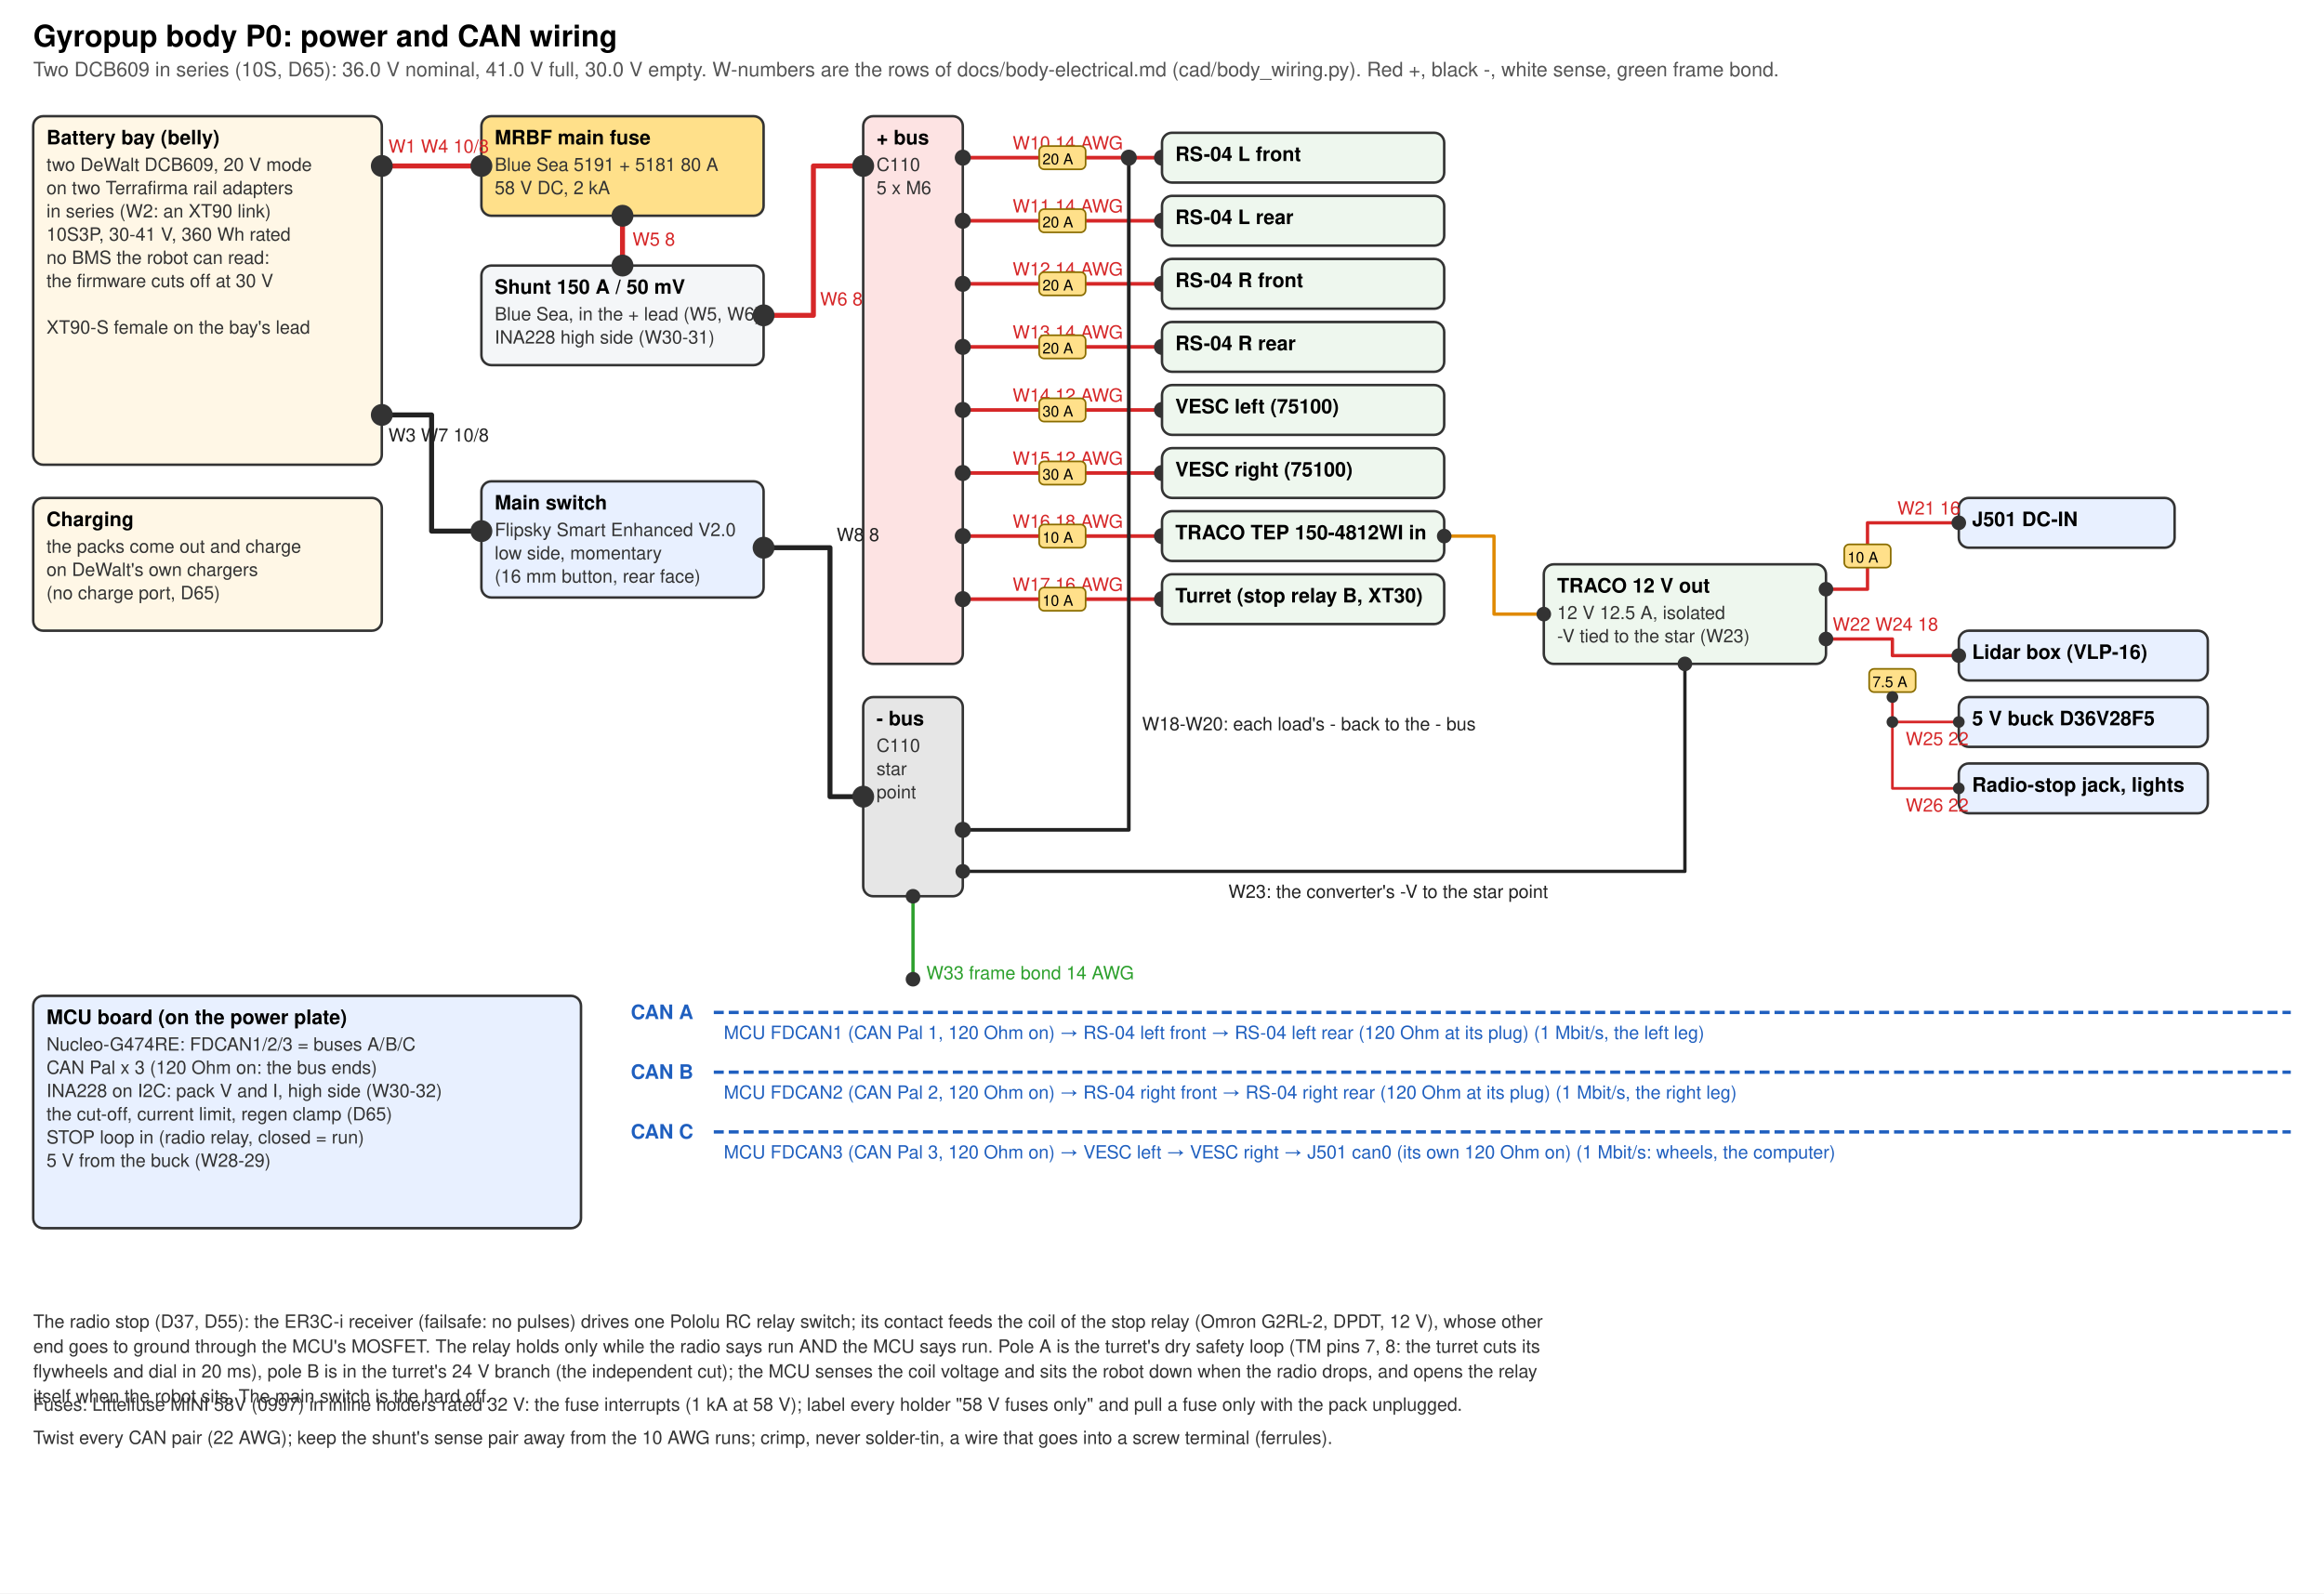
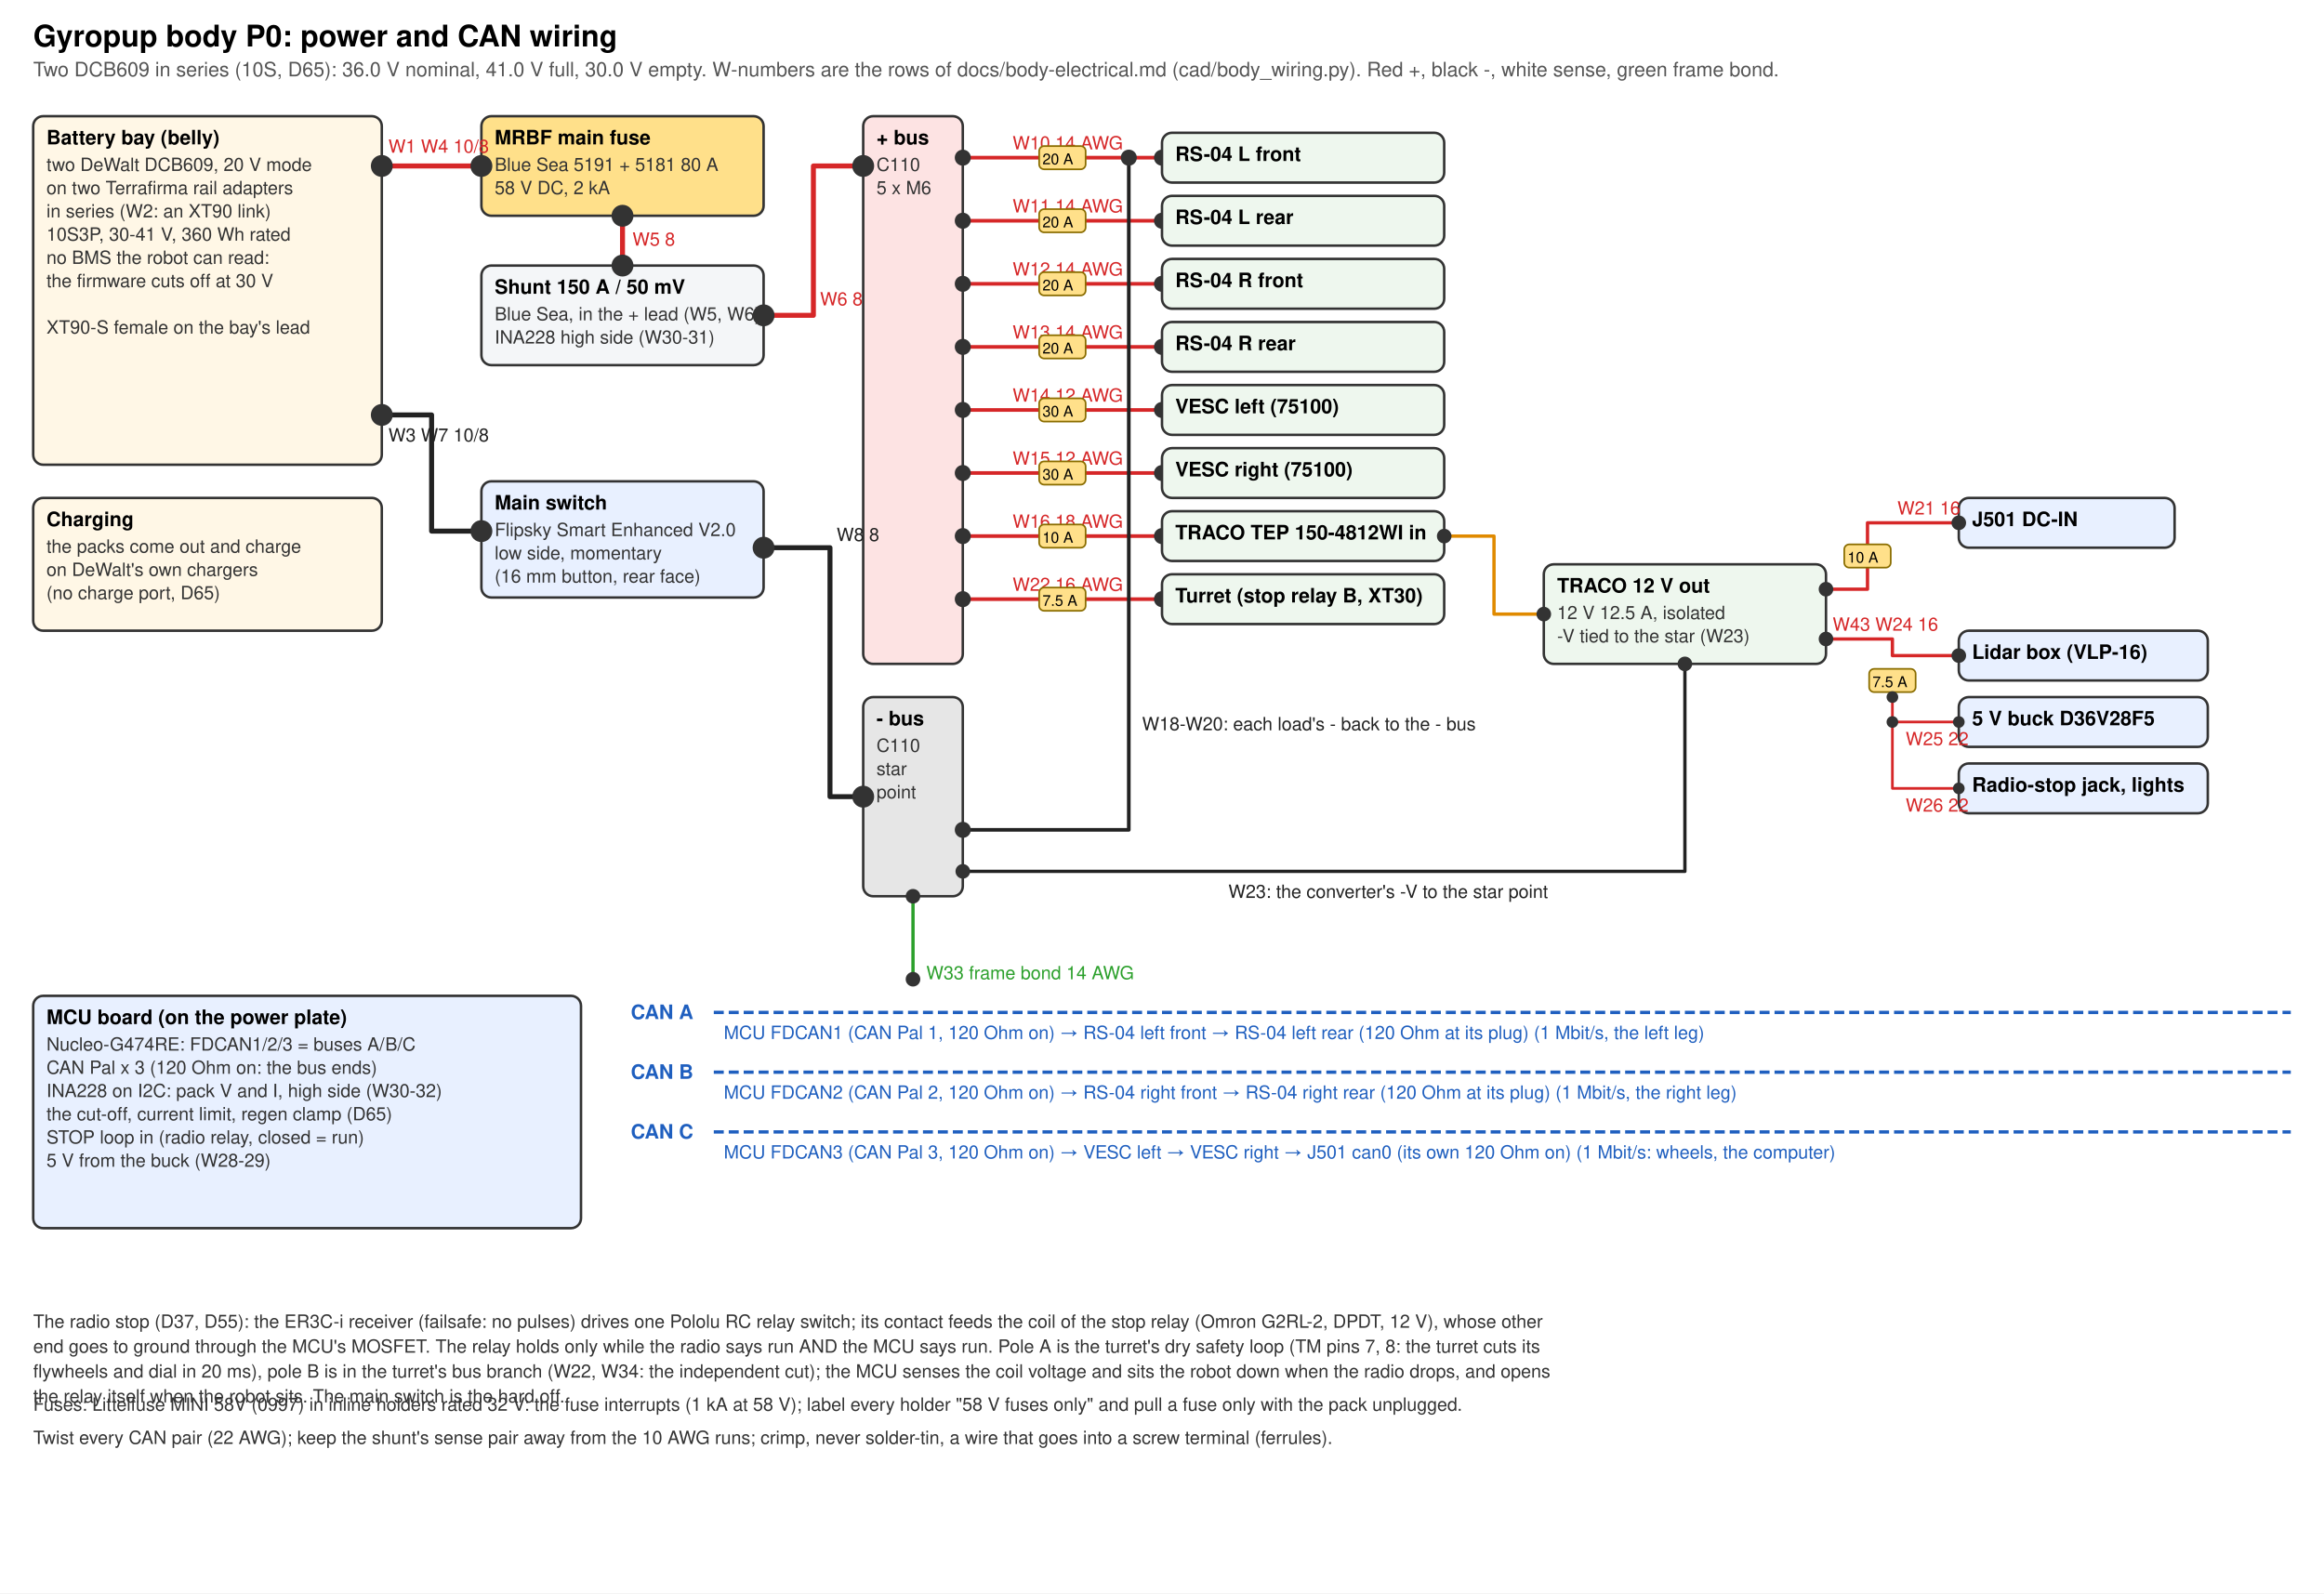
<svg xmlns="http://www.w3.org/2000/svg" width="1400" height="960" viewBox="0 0 1400 960" font-family="Helvetica, Arial, sans-serif" font-size="12">
  <rect width="100%" height="100%" fill="#ffffff" />
  <defs>
    <marker id="dot" markerWidth="6" markerHeight="6" refX="3" refY="3">
      <circle cx="3" cy="3" r="2.2" fill="#333" />
    </marker>
  </defs>
  <text x="20" y="28" font-size="18" font-weight="bold">Gyropup body P0: power and CAN wiring</text>
  <text x="20" y="46" fill="#555">Two DCB609 in series (10S, D65): 36.0 V nominal, 41.0 V full, 30.0 V empty. W-numbers are the rows of docs/body-electrical.md (cad/body_wiring.py). Red +, black -, white sense, green frame bond.</text>
  <rect x="20" y="70" width="210" height="210" rx="6" fill="#fff7e6" stroke="#333" stroke-width="1.5" />
  <text x="28" y="87" font-weight="bold">Battery bay (belly)</text>
  <text x="28" y="103" fill="#333" font-size="11">two DeWalt DCB609, 20 V mode</text>
  <text x="28" y="117" fill="#333" font-size="11">on two Terrafirma rail adapters</text>
  <text x="28" y="131" fill="#333" font-size="11">in series (W2: an XT90 link)</text>
  <text x="28" y="145" fill="#333" font-size="11">10S3P, 30-41 V, 360 Wh rated</text>
  <text x="28" y="159" fill="#333" font-size="11">no BMS the robot can read:</text>
  <text x="28" y="173" fill="#333" font-size="11">the firmware cuts off at 30 V</text>
  <text x="28" y="187" fill="#333" font-size="11" />
  <text x="28" y="201" fill="#333" font-size="11">XT90-S female on the bay's lead</text>
  <rect x="20" y="300" width="210" height="80" rx="6" fill="#fff7e6" stroke="#333" stroke-width="1.5" />
  <text x="28" y="317" font-weight="bold">Charging</text>
  <text x="28" y="333" fill="#333" font-size="11">the packs come out and charge</text>
  <text x="28" y="347" fill="#333" font-size="11">on DeWalt's own chargers</text>
  <text x="28" y="361" fill="#333" font-size="11">(no charge port, D65)</text>
  <rect x="290" y="70" width="170" height="60" rx="6" fill="#ffe08a" stroke="#333" stroke-width="1.5" />
  <text x="298" y="87" font-weight="bold">MRBF main fuse</text>
  <text x="298" y="103" fill="#333" font-size="11">Blue Sea 5191 + 5181 80 A</text>
  <text x="298" y="117" fill="#333" font-size="11">58 V DC, 2 kA</text>
  <rect x="290" y="160" width="170" height="60" rx="6" fill="#f4f6f8" stroke="#333" stroke-width="1.5" />
  <text x="298" y="177" font-weight="bold">Shunt 150 A / 50 mV</text>
  <text x="298" y="193" fill="#333" font-size="11">Blue Sea, in the + lead (W5, W6)</text>
  <text x="298" y="207" fill="#333" font-size="11">INA228 high side (W30-31)</text>
  <rect x="290" y="290" width="170" height="70" rx="6" fill="#e8f0ff" stroke="#333" stroke-width="1.5" />
  <text x="298" y="307" font-weight="bold">Main switch</text>
  <text x="298" y="323" fill="#333" font-size="11">Flipsky Smart Enhanced V2.0</text>
  <text x="298" y="337" fill="#333" font-size="11">low side, momentary</text>
  <text x="298" y="351" fill="#333" font-size="11">(16 mm button, rear face)</text>
  <rect x="520" y="70" width="60" height="330" rx="6" fill="#fde3e3" stroke="#333" stroke-width="1.5" />
  <text x="528" y="87" font-weight="bold">+ bus</text>
  <text x="528" y="103" fill="#333" font-size="11">C110</text>
  <text x="528" y="117" fill="#333" font-size="11">5 x M6</text>
  <rect x="520" y="420" width="60" height="120" rx="6" fill="#e6e6e6" stroke="#333" stroke-width="1.5" />
  <text x="528" y="437" font-weight="bold">- bus</text>
  <text x="528" y="453" fill="#333" font-size="11">C110</text>
  <text x="528" y="467" fill="#333" font-size="11">star</text>
  <text x="528" y="481" fill="#333" font-size="11">point</text>
  <polyline points="230,100 290,100" fill="none" stroke="#d62728" stroke-width="3.0" stroke-linejoin="round" marker-start="url(#dot)" marker-end="url(#dot)" />
  <text x="234" y="92" font-size="11" fill="#d62728">W1 W4 10/8</text>
  <polyline points="375,130 375,160" fill="none" stroke="#d62728" stroke-width="3.0" stroke-linejoin="round" marker-start="url(#dot)" marker-end="url(#dot)" />
  <text x="381" y="148" font-size="11" fill="#d62728">W5 8</text>
  <polyline points="460,190 490,190 490,100 520,100" fill="none" stroke="#d62728" stroke-width="3.0" stroke-linejoin="round" marker-start="url(#dot)" marker-end="url(#dot)" />
  <text x="494" y="184" font-size="11" fill="#d62728">W6 8</text>
  <polyline points="230,250 260,250 260,320 290,320" fill="none" stroke="#222" stroke-width="3.0" stroke-linejoin="round" marker-start="url(#dot)" marker-end="url(#dot)" />
  <text x="234" y="266" font-size="11" fill="#222">W3 W7 10/8</text>
  <polyline points="460,330 500,330 500,480 520,480" fill="none" stroke="#222" stroke-width="3.0" stroke-linejoin="round" marker-start="url(#dot)" marker-end="url(#dot)" />
  <text x="504" y="326" font-size="11" fill="#222">W8 8</text>
  <polyline points="580,95 700,95" fill="none" stroke="#d62728" stroke-width="2.2" stroke-linejoin="round" marker-start="url(#dot)" marker-end="url(#dot)" />
  <text x="610" y="90" font-size="11" fill="#d62728">W10 14 AWG</text>
  <rect x="626" y="88" width="28" height="14" rx="3" fill="#ffe08a" stroke="#8a6d00" />
  <text x="628" y="99" font-size="9">20 A</text>
  <rect x="700" y="80" width="170" height="30" rx="6" fill="#eef7ee" stroke="#333" stroke-width="1.5" />
  <text x="708" y="97" font-weight="bold">RS-04 L front</text>
  <polyline points="580,133 700,133" fill="none" stroke="#d62728" stroke-width="2.2" stroke-linejoin="round" marker-start="url(#dot)" marker-end="url(#dot)" />
  <text x="610" y="128" font-size="11" fill="#d62728">W11 14 AWG</text>
  <rect x="626" y="126" width="28" height="14" rx="3" fill="#ffe08a" stroke="#8a6d00" />
  <text x="628" y="137" font-size="9">20 A</text>
  <rect x="700" y="118" width="170" height="30" rx="6" fill="#eef7ee" stroke="#333" stroke-width="1.5" />
  <text x="708" y="135" font-weight="bold">RS-04 L rear</text>
  <polyline points="580,171 700,171" fill="none" stroke="#d62728" stroke-width="2.2" stroke-linejoin="round" marker-start="url(#dot)" marker-end="url(#dot)" />
  <text x="610" y="166" font-size="11" fill="#d62728">W12 14 AWG</text>
  <rect x="626" y="164" width="28" height="14" rx="3" fill="#ffe08a" stroke="#8a6d00" />
  <text x="628" y="175" font-size="9">20 A</text>
  <rect x="700" y="156" width="170" height="30" rx="6" fill="#eef7ee" stroke="#333" stroke-width="1.5" />
  <text x="708" y="173" font-weight="bold">RS-04 R front</text>
  <polyline points="580,209 700,209" fill="none" stroke="#d62728" stroke-width="2.2" stroke-linejoin="round" marker-start="url(#dot)" marker-end="url(#dot)" />
  <text x="610" y="204" font-size="11" fill="#d62728">W13 14 AWG</text>
  <rect x="626" y="202" width="28" height="14" rx="3" fill="#ffe08a" stroke="#8a6d00" />
  <text x="628" y="213" font-size="9">20 A</text>
  <rect x="700" y="194" width="170" height="30" rx="6" fill="#eef7ee" stroke="#333" stroke-width="1.5" />
  <text x="708" y="211" font-weight="bold">RS-04 R rear</text>
  <polyline points="580,247 700,247" fill="none" stroke="#d62728" stroke-width="2.2" stroke-linejoin="round" marker-start="url(#dot)" marker-end="url(#dot)" />
  <text x="610" y="242" font-size="11" fill="#d62728">W14 12 AWG</text>
  <rect x="626" y="240" width="28" height="14" rx="3" fill="#ffe08a" stroke="#8a6d00" />
  <text x="628" y="251" font-size="9">30 A</text>
  <rect x="700" y="232" width="170" height="30" rx="6" fill="#eef7ee" stroke="#333" stroke-width="1.5" />
  <text x="708" y="249" font-weight="bold">VESC left (75100)</text>
  <polyline points="580,285 700,285" fill="none" stroke="#d62728" stroke-width="2.2" stroke-linejoin="round" marker-start="url(#dot)" marker-end="url(#dot)" />
  <text x="610" y="280" font-size="11" fill="#d62728">W15 12 AWG</text>
  <rect x="626" y="278" width="28" height="14" rx="3" fill="#ffe08a" stroke="#8a6d00" />
  <text x="628" y="289" font-size="9">30 A</text>
  <rect x="700" y="270" width="170" height="30" rx="6" fill="#eef7ee" stroke="#333" stroke-width="1.5" />
  <text x="708" y="287" font-weight="bold">VESC right (75100)</text>
  <polyline points="580,323 700,323" fill="none" stroke="#d62728" stroke-width="2.2" stroke-linejoin="round" marker-start="url(#dot)" marker-end="url(#dot)" />
  <text x="610" y="318" font-size="11" fill="#d62728">W16 18 AWG</text>
  <rect x="626" y="316" width="28" height="14" rx="3" fill="#ffe08a" stroke="#8a6d00" />
  <text x="628" y="327" font-size="9">10 A</text>
  <rect x="700" y="308" width="170" height="30" rx="6" fill="#eef7ee" stroke="#333" stroke-width="1.5" />
  <text x="708" y="325" font-weight="bold">TRACO TEP 150-4812WI in</text>
  <polyline points="580,361 700,361" fill="none" stroke="#d62728" stroke-width="2.2" stroke-linejoin="round" marker-start="url(#dot)" marker-end="url(#dot)" />
-   <text x="610" y="356" font-size="11" fill="#d62728">W17 16 AWG</text>
+   <text x="610" y="356" font-size="11" fill="#d62728">W22 16 AWG</text>
  <rect x="626" y="354" width="28" height="14" rx="3" fill="#ffe08a" stroke="#8a6d00" />
-   <text x="628" y="365" font-size="9">10 A</text>
+   <text x="628" y="365" font-size="9">7.5 A</text>
  <rect x="700" y="346" width="170" height="30" rx="6" fill="#eef7ee" stroke="#333" stroke-width="1.5" />
  <text x="708" y="363" font-weight="bold">Turret (stop relay B, XT30)</text>
  <polyline points="580,500 680,500 680,95" fill="none" stroke="#222" stroke-width="2.2" stroke-linejoin="round" marker-start="url(#dot)" marker-end="url(#dot)" />
  <text x="688" y="440" font-size="11" fill="#222">W18-W20: each load's - back to the - bus</text>
  <rect x="930" y="340" width="170" height="60" rx="6" fill="#eef7ee" stroke="#333" stroke-width="1.5" />
  <text x="938" y="357" font-weight="bold">TRACO 12 V out</text>
  <text x="938" y="373" fill="#333" font-size="11">12 V 12.5 A, isolated</text>
  <text x="938" y="387" fill="#333" font-size="11">-V tied to the star (W23)</text>
  <rect x="1180" y="300" width="130" height="30" rx="6" fill="#e8f0ff" stroke="#333" stroke-width="1.5" />
  <text x="1188" y="317" font-weight="bold">J501 DC-IN</text>
  <polyline points="1100,355 1125,355 1125,315 1180,315" fill="none" stroke="#d62728" stroke-width="2" stroke-linejoin="round" marker-start="url(#dot)" marker-end="url(#dot)" />
  <text x="1143" y="310" font-size="11" fill="#d62728">W21 16</text>
  <rect x="1111" y="328" width="28" height="14" rx="3" fill="#ffe08a" stroke="#8a6d00" />
  <text x="1113" y="339" font-size="9">10 A</text>
  <rect x="1180" y="380" width="150" height="30" rx="6" fill="#e8f0ff" stroke="#333" stroke-width="1.5" />
  <text x="1188" y="397" font-weight="bold">Lidar box (VLP-16)</text>
  <rect x="1180" y="420" width="150" height="30" rx="6" fill="#e8f0ff" stroke="#333" stroke-width="1.5" />
  <text x="1188" y="437" font-weight="bold">5 V buck D36V28F5</text>
  <rect x="1180" y="460" width="150" height="30" rx="6" fill="#e8f0ff" stroke="#333" stroke-width="1.5" />
  <text x="1188" y="477" font-weight="bold">Radio-stop jack, lights</text>
  <polyline points="1100,385 1140,385 1140,395 1180,395" fill="none" stroke="#d62728" stroke-width="2" stroke-linejoin="round" marker-start="url(#dot)" marker-end="url(#dot)" />
-   <text x="1104" y="380" font-size="11" fill="#d62728">W22 W24 18</text>
+   <text x="1104" y="380" font-size="11" fill="#d62728">W43 W24 16</text>
  <rect x="1126" y="403" width="28" height="14" rx="3" fill="#ffe08a" stroke="#8a6d00" />
  <text x="1128" y="414" font-size="9">7.5 A</text>
  <polyline points="1140,420 1140,435 1180,435" fill="none" stroke="#d62728" stroke-width="1.6" stroke-linejoin="round" marker-start="url(#dot)" marker-end="url(#dot)" />
  <text x="1148" y="449" font-size="11" fill="#d62728">W25 22</text>
  <polyline points="1140,435 1140,475 1180,475" fill="none" stroke="#d62728" stroke-width="1.6" stroke-linejoin="round" marker-start="url(#dot)" marker-end="url(#dot)" />
  <text x="1148" y="489" font-size="11" fill="#d62728">W26 22</text>
  <polyline points="870,323 900,323 900,370 930,370" fill="none" stroke="#e08a00" stroke-width="2" stroke-linejoin="round" marker-start="url(#dot)" marker-end="url(#dot)" />
  <polyline points="580,525 1015,525 1015,400" fill="none" stroke="#222" stroke-width="2" stroke-linejoin="round" marker-start="url(#dot)" marker-end="url(#dot)" />
  <text x="740" y="541" font-size="11" fill="#222">W23: the converter's -V to the star point</text>
  <polyline points="550,540 550,590" fill="none" stroke="#2ca02c" stroke-width="2" stroke-linejoin="round" marker-start="url(#dot)" marker-end="url(#dot)" />
  <text x="558" y="590" font-size="11" fill="#2ca02c">W33 frame bond 14 AWG</text>
  <rect x="20" y="600" width="330" height="140" rx="6" fill="#e8f0ff" stroke="#333" stroke-width="1.5" />
  <text x="28" y="617" font-weight="bold">MCU board (on the power plate)</text>
  <text x="28" y="633" fill="#333" font-size="11">Nucleo-G474RE: FDCAN1/2/3 = buses A/B/C</text>
  <text x="28" y="647" fill="#333" font-size="11">CAN Pal x 3 (120 Ohm on: the bus ends)</text>
  <text x="28" y="661" fill="#333" font-size="11">INA228 on I2C: pack V and I, high side (W30-32)</text>
  <text x="28" y="675" fill="#333" font-size="11">the cut-off, current limit, regen clamp (D65)</text>
  <text x="28" y="689" fill="#333" font-size="11">STOP loop in (radio relay, closed = run)</text>
  <text x="28" y="703" fill="#333" font-size="11">5 V from the buck (W28-29)</text>
  <text x="380" y="614" font-size="12" font-weight="bold" fill="#1f5fbf">CAN A</text>
  <line x1="430" y1="610" x2="1380" y2="610" stroke="#1f5fbf" stroke-width="2" stroke-dasharray="6 3" />
  <text x="436" y="626" font-size="11" fill="#1f5fbf">MCU FDCAN1 (CAN Pal 1, 120 Ohm on) → RS-04 left front → RS-04 left rear (120 Ohm at its plug)  (1 Mbit/s, the left leg)</text>
  <text x="380" y="650" font-size="12" font-weight="bold" fill="#1f5fbf">CAN B</text>
  <line x1="430" y1="646" x2="1380" y2="646" stroke="#1f5fbf" stroke-width="2" stroke-dasharray="6 3" />
  <text x="436" y="662" font-size="11" fill="#1f5fbf">MCU FDCAN2 (CAN Pal 2, 120 Ohm on) → RS-04 right front → RS-04 right rear (120 Ohm at its plug)  (1 Mbit/s, the right leg)</text>
  <text x="380" y="686" font-size="12" font-weight="bold" fill="#1f5fbf">CAN C</text>
  <line x1="430" y1="682" x2="1380" y2="682" stroke="#1f5fbf" stroke-width="2" stroke-dasharray="6 3" />
  <text x="436" y="698" font-size="11" fill="#1f5fbf">MCU FDCAN3 (CAN Pal 3, 120 Ohm on) → VESC left → VESC right → J501 can0 (its own 120 Ohm on)  (1 Mbit/s: wheels, the computer)</text>
  <text x="20" y="800" font-size="11" fill="#333">The radio stop (D37, D55): the ER3C-i receiver (failsafe: no pulses) drives one Pololu RC relay switch; its contact feeds the coil of the stop relay (Omron G2RL-2, DPDT, 12 V), whose other </text>
  <text x="20" y="815" font-size="11" fill="#333">end goes to ground through the MCU's MOSFET. The relay holds only while the radio says run AND the MCU says run. Pole A is the turret's dry safety loop (TM pins 7, 8: the turret cuts its </text>
-   <text x="20" y="830" font-size="11" fill="#333">flywheels and dial in 20 ms), pole B is in the turret's 24 V branch (the independent cut); the MCU senses the coil voltage and sits the robot down when the radio drops, and opens the relay </text>
-   <text x="20" y="845" font-size="11" fill="#333">itself when the robot sits. The main switch is the hard off. </text>
+   <text x="20" y="830" font-size="11" fill="#333">flywheels and dial in 20 ms), pole B is in the turret's bus branch (W22, W34: the independent cut); the MCU senses the coil voltage and sits the robot down when the radio drops, and opens </text>
+   <text x="20" y="845" font-size="11" fill="#333">the relay itself when the robot sits. The main switch is the hard off. </text>
  <text x="20" y="850" font-size="11" fill="#333">Fuses: Littelfuse MINI 58V (0997) in inline holders rated 32 V: the fuse interrupts (1 kA at 58 V); label every holder "58 V fuses only" and pull a fuse only with the pack unplugged.</text>
  <text x="20" y="870" font-size="11" fill="#333">Twist every CAN pair (22 AWG); keep the shunt's sense pair away from the 10 AWG runs; crimp, never solder-tin, a wire that goes into a screw terminal (ferrules).</text>
</svg>
